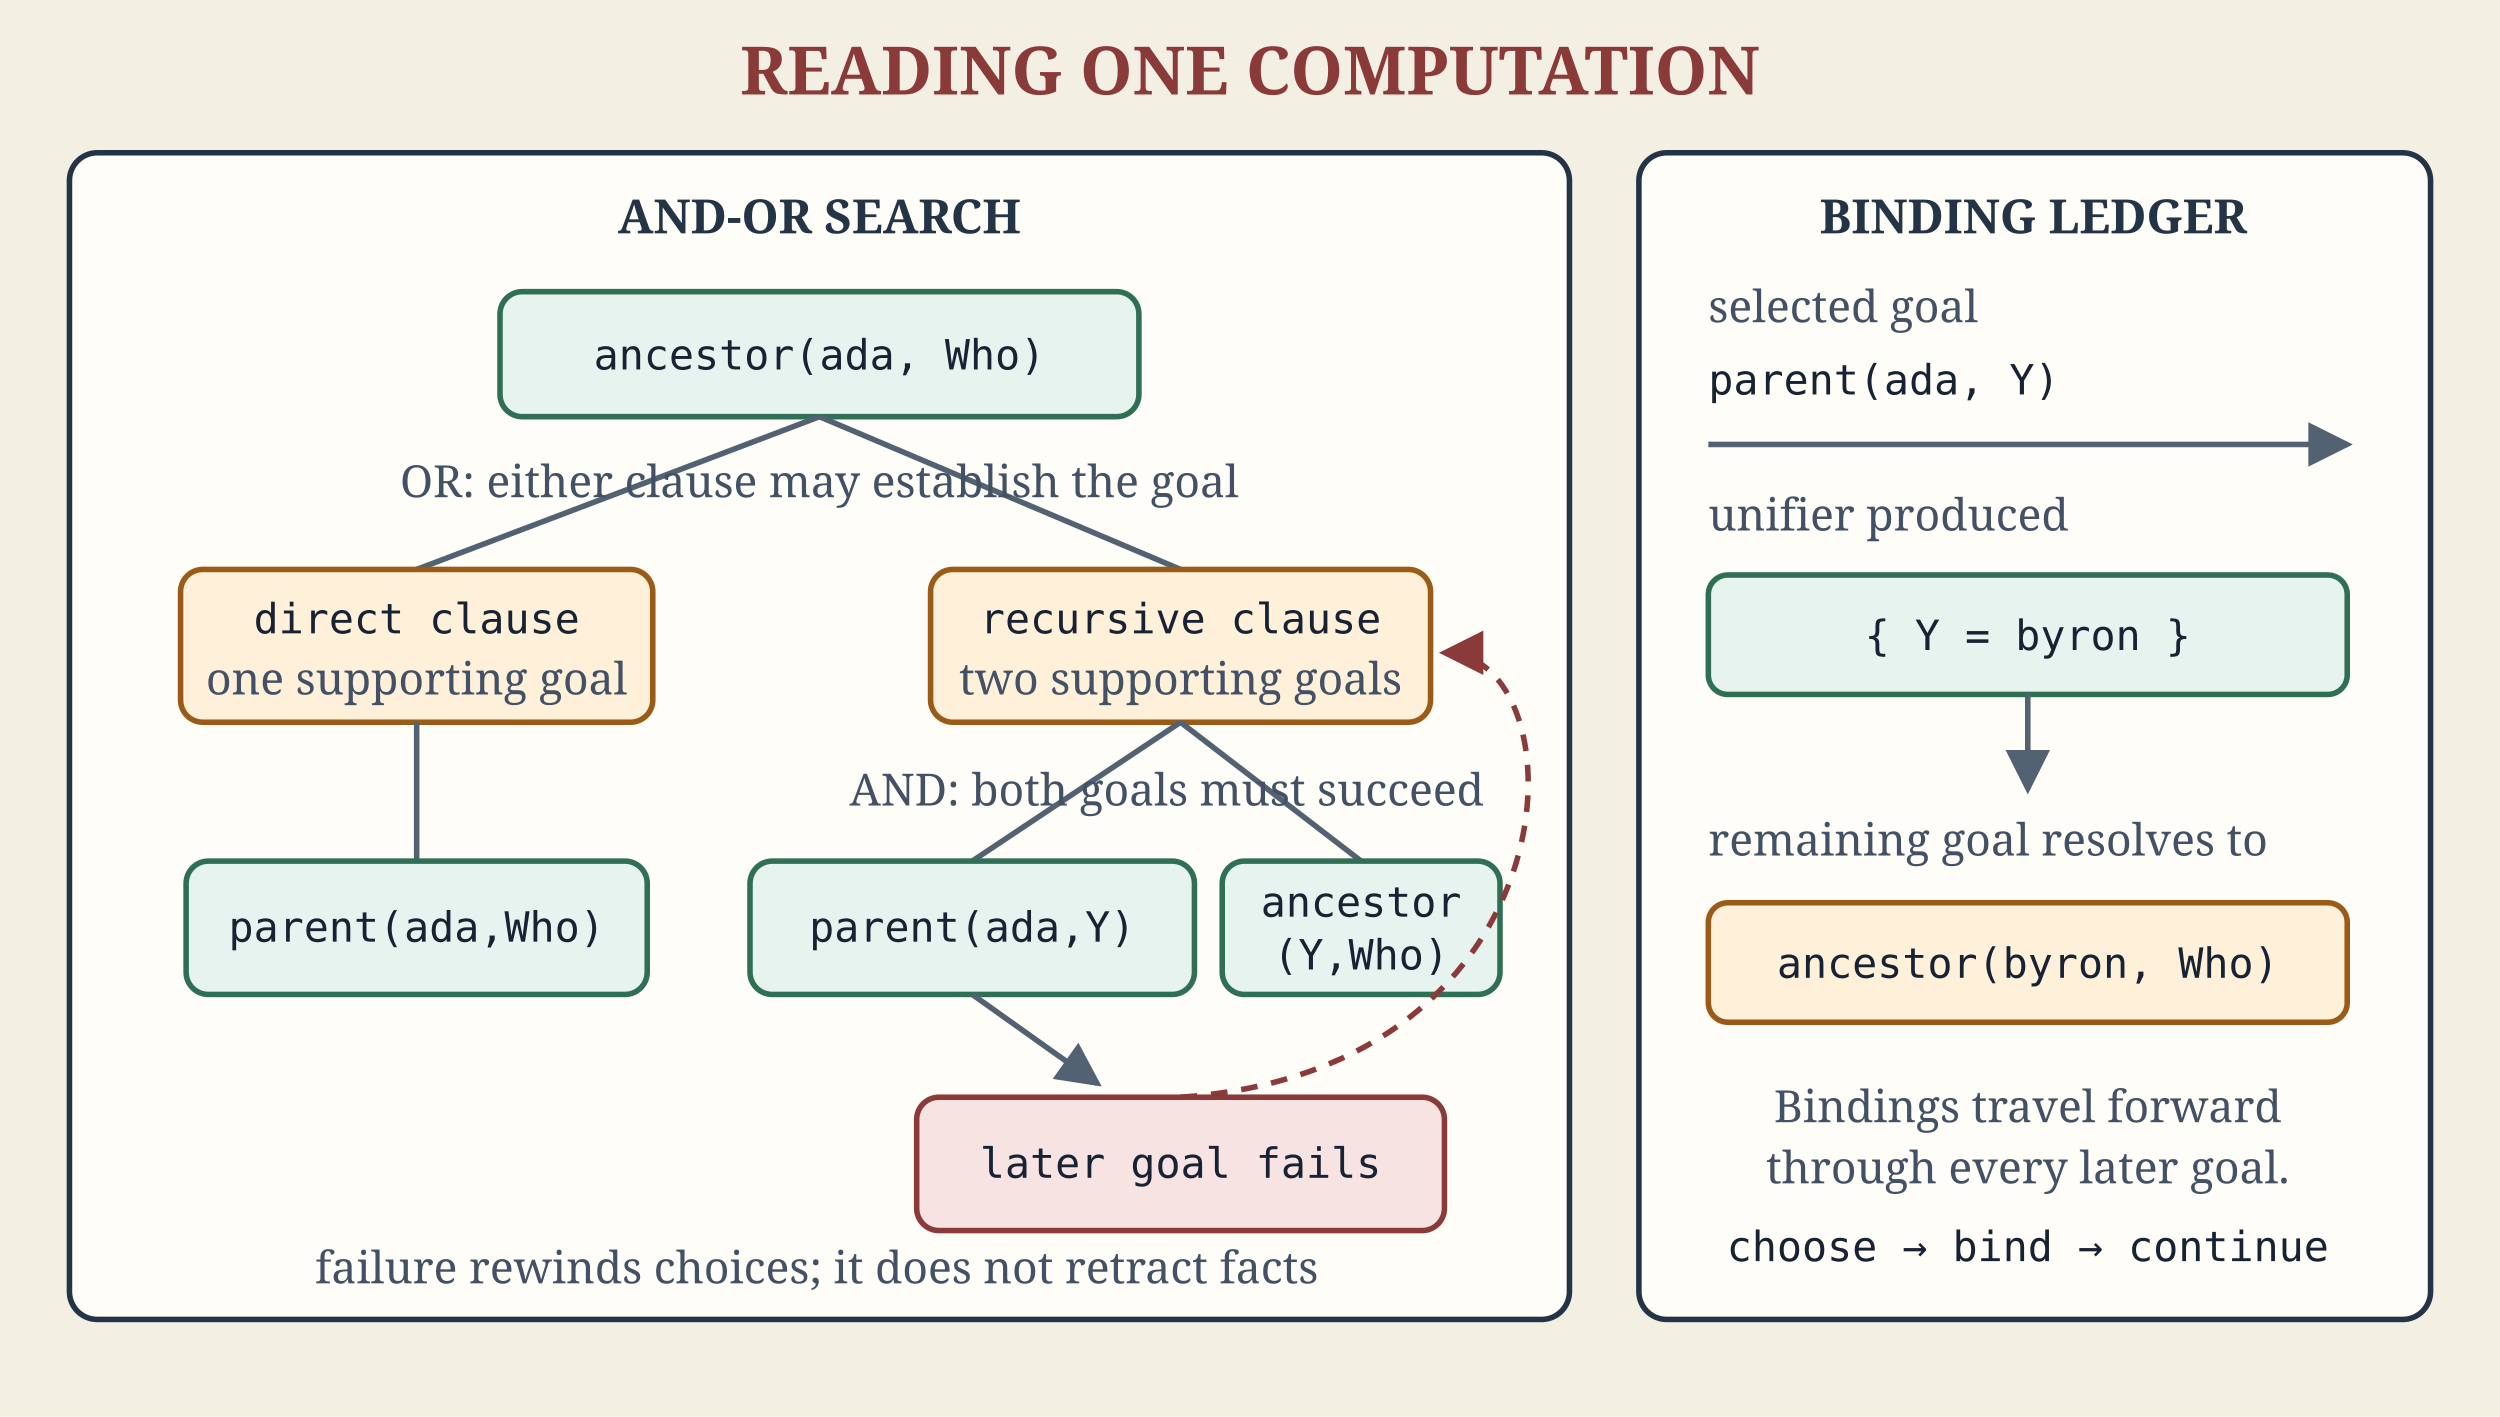
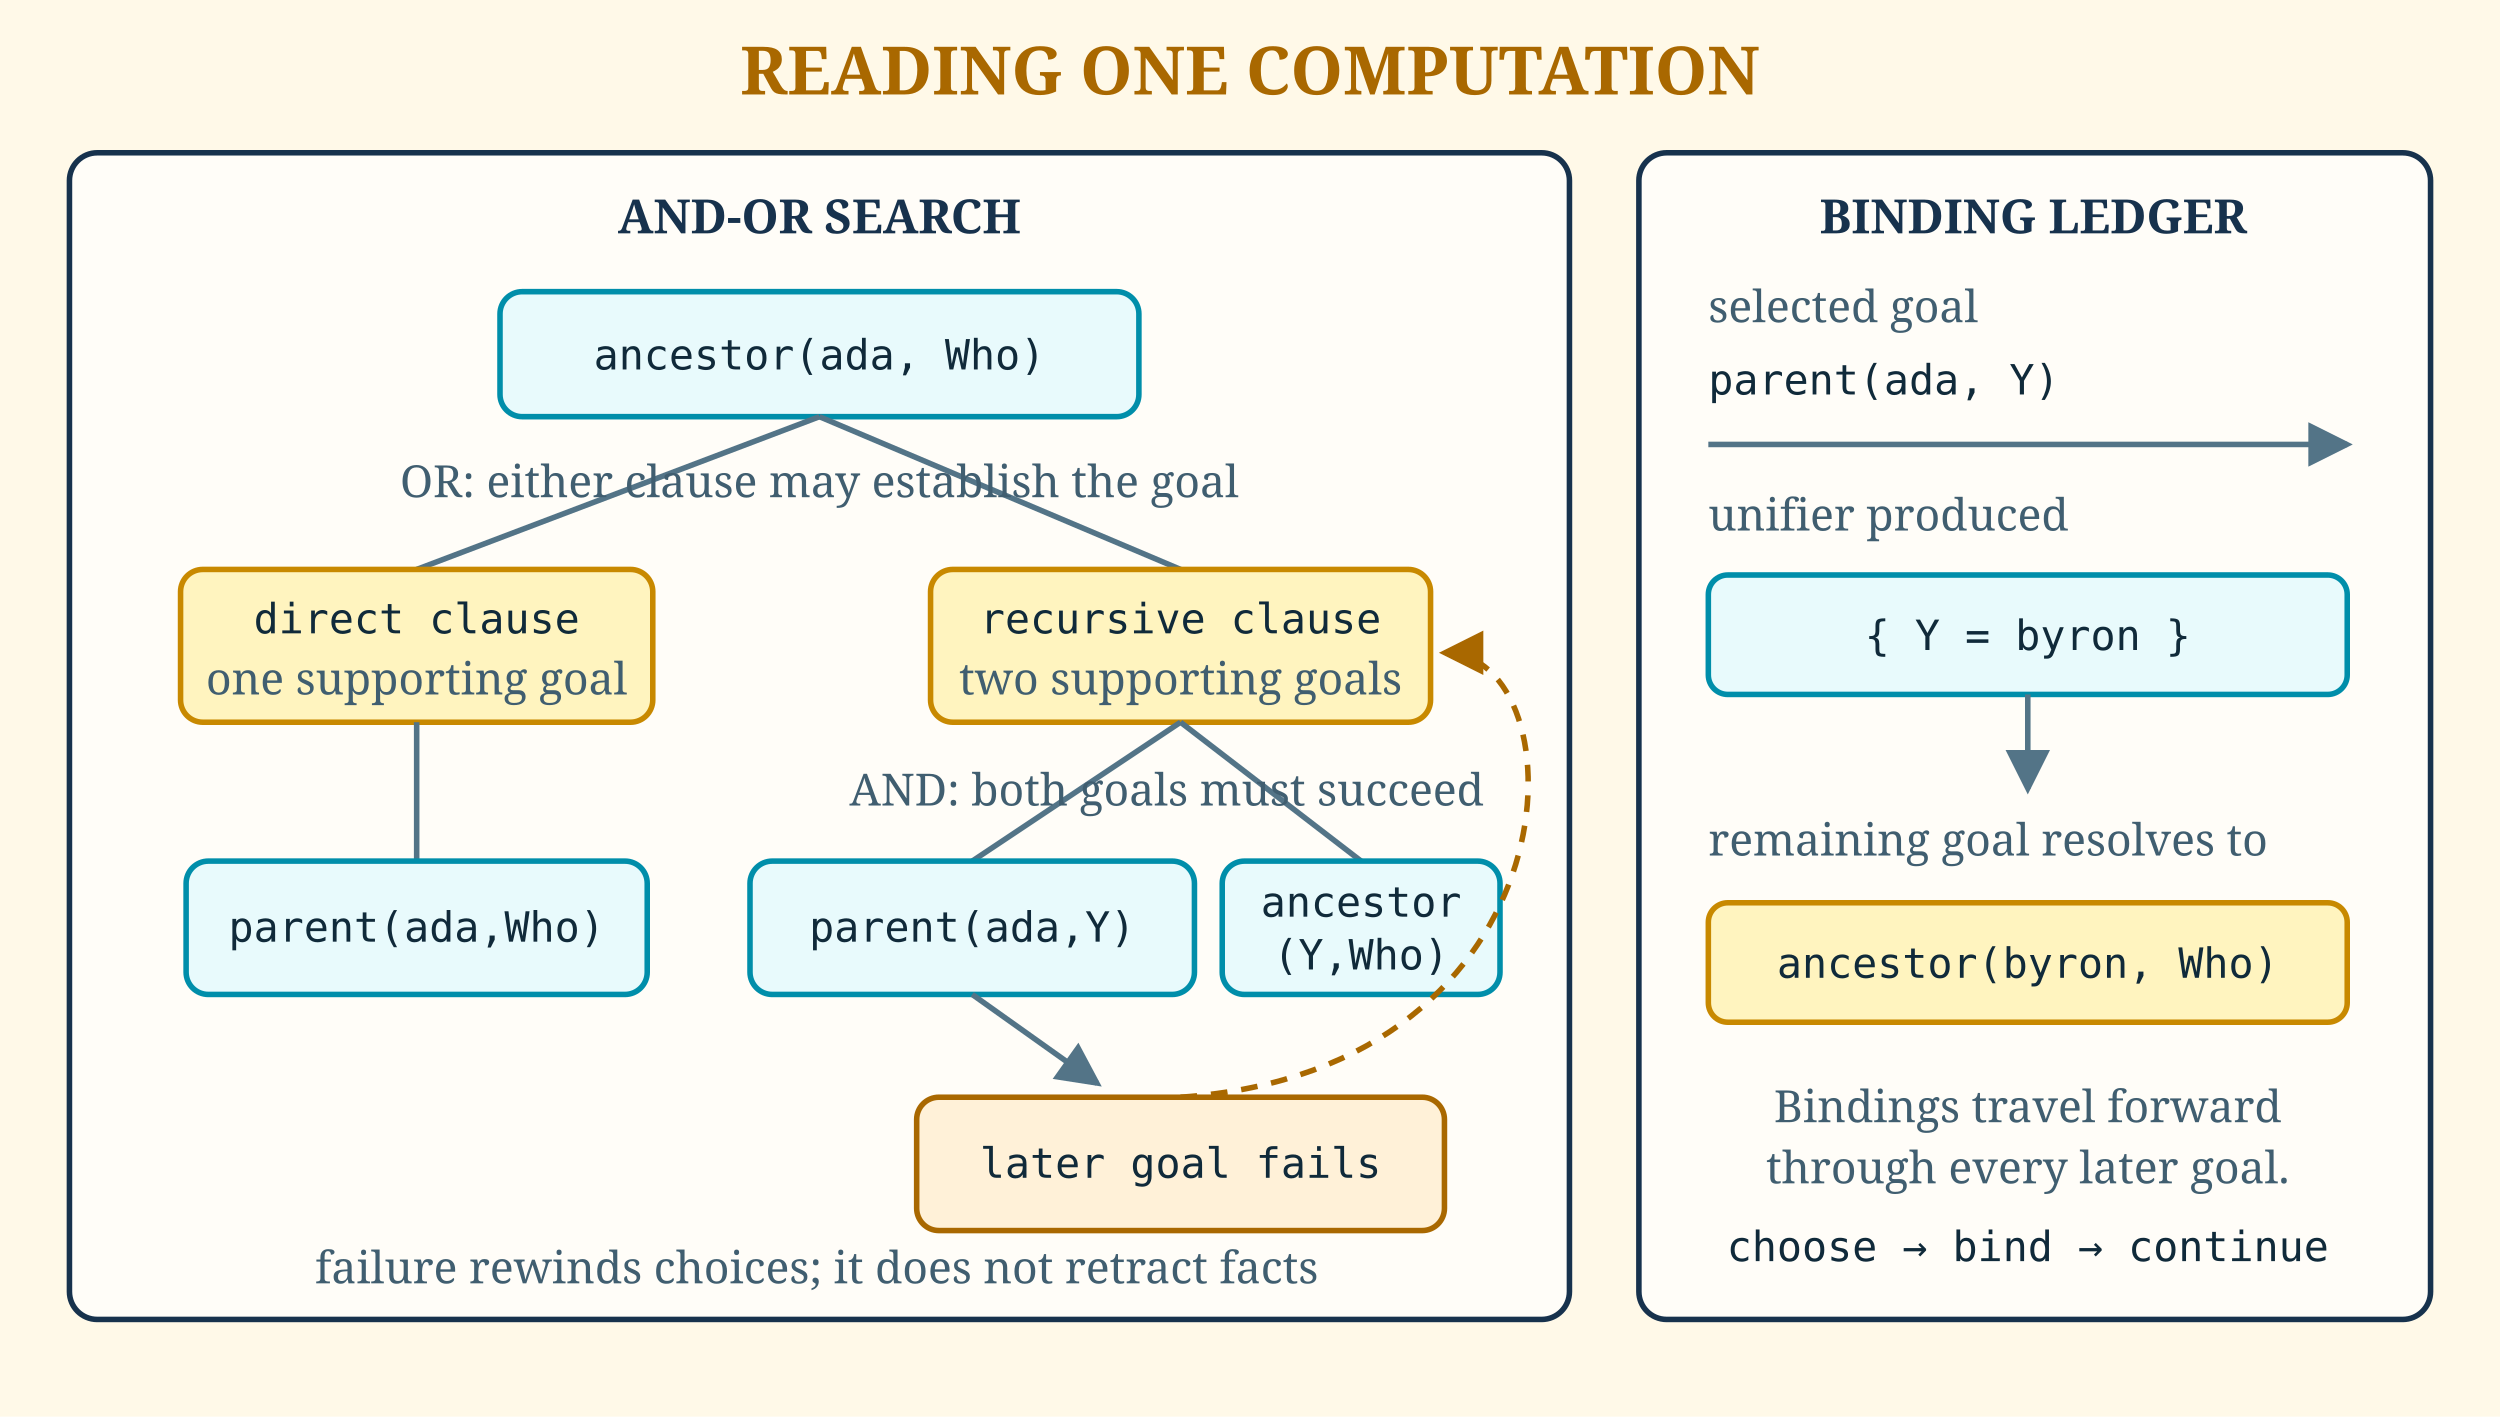
<svg xmlns="http://www.w3.org/2000/svg" width="900" height="510" viewBox="0 0 900 510" role="img" aria-labelledby="title desc">
  <defs>
    <style>
-       .paper{fill:#fffdf7;stroke:#243447;stroke-width:2}.goal{fill:#e7f3ee;stroke:#2f6f55;stroke-width:2}
-       .choice{fill:#fff0d9;stroke:#9a5b18;stroke-width:2}.fail{fill:#f8e3e3;stroke:#8b3a3a;stroke-width:2}
-       .title{fill:#8b3a3a;font:bold 24px Georgia,serif}.label{fill:#243447;font:bold 17px Georgia,serif}
-       .prose{fill:#435166;font:16px Georgia,serif}.code{fill:#172334;font:15px ui-monospace,SFMono-Regular,Consolas,monospace}
-       .line{fill:none;stroke:#526273;stroke-width:2}.dash{fill:none;stroke:#8b3a3a;stroke-width:2;stroke-dasharray:6 5}
+       .paper{fill:#FFFDF8;stroke:#17324D;stroke-width:2}.goal{fill:#E8FAFC;stroke:#008EAA;stroke-width:2}
+       .choice{fill:#FFF4BF;stroke:#C88900;stroke-width:2}.fail{fill:#FFF1D8;stroke:#A96800;stroke-width:2}
+       .title{fill:#A96800;font:bold 24px Georgia,serif}.label{fill:#17324D;font:bold 17px Georgia,serif}
+       .prose{fill:#405E70;font:16px Georgia,serif}.code{fill:#102A3A;font:15px ui-monospace,SFMono-Regular,Consolas,monospace}
+       .line{fill:none;stroke:#537487;stroke-width:2}.dash{fill:none;stroke:#A96800;stroke-width:2;stroke-dasharray:6 5}
    </style>
    <marker id="arrow" markerWidth="8" markerHeight="8" refX="7" refY="4" orient="auto">
-       <path d="M0 0L8 4L0 8Z" fill="#526273" />
+       <path d="M0 0L8 4L0 8Z" fill="#537487" />
    </marker>
    <marker id="redarrow" markerWidth="8" markerHeight="8" refX="7" refY="4" orient="auto">
-       <path d="M0 0L8 4L0 8Z" fill="#8b3a3a" />
+       <path d="M0 0L8 4L0 8Z" fill="#A96800" />
    </marker>
  </defs>
-   <rect width="900" height="510" fill="#f4efe3" />
+   <rect width="900" height="510" fill="#FFF9E8" />
  <text class="title" x="450" y="34" text-anchor="middle">READING ONE COMPUTATION</text>
  <rect class="paper" x="25" y="55" width="540" height="420" rx="10" />
  <text class="label" x="295" y="84" text-anchor="middle">AND-OR SEARCH</text>
  <rect class="goal" x="180" y="105" width="230" height="45" rx="8" />
  <text class="code" x="295" y="133" text-anchor="middle">ancestor(ada, Who)</text>
  <path class="line" d="M295 150L150 205M295 150L425 205" />
  <text class="prose" x="295" y="179" text-anchor="middle">OR: either clause may establish the goal</text>
  <rect class="choice" x="65" y="205" width="170" height="55" rx="8" />
  <text class="code" x="150" y="228" text-anchor="middle">direct clause</text>
  <text class="prose" x="150" y="250" text-anchor="middle">one supporting goal</text>
  <rect class="choice" x="335" y="205" width="180" height="55" rx="8" />
  <text class="code" x="425" y="228" text-anchor="middle">recursive clause</text>
  <text class="prose" x="425" y="250" text-anchor="middle">two supporting goals</text>
  <path class="line" d="M150 260V310M425 260L350 310M425 260L490 310" />
  <text class="prose" x="420" y="290" text-anchor="middle">AND: both goals must succeed</text>
  <rect class="goal" x="67" y="310" width="166" height="48" rx="8" />
  <text class="code" x="150" y="339" text-anchor="middle">parent(ada,Who)</text>
  <rect class="goal" x="270" y="310" width="160" height="48" rx="8" />
  <text class="code" x="350" y="339" text-anchor="middle">parent(ada,Y)</text>
  <rect class="goal" x="440" y="310" width="100" height="48" rx="8" />
  <text class="code" x="490" y="330" text-anchor="middle">ancestor</text>
  <text class="code" x="490" y="349" text-anchor="middle">(Y,Who)</text>
  <rect class="fail" x="330" y="395" width="190" height="48" rx="8" />
  <text class="code" x="425" y="424" text-anchor="middle">later goal fails</text>
  <path class="line" marker-end="url(#arrow)" d="M350 358L395 390" />
  <path class="dash" marker-end="url(#redarrow)" d="M425 395C570 385 570 235 520 235" />
  <text class="prose" x="294" y="462" text-anchor="middle">failure rewinds choices; it does not retract facts</text>
  <rect class="paper" x="590" y="55" width="285" height="420" rx="10" />
  <text class="label" x="732" y="84" text-anchor="middle">BINDING LEDGER</text>
  <text class="prose" x="615" y="116">selected goal</text>
  <text class="code" x="615" y="142">parent(ada, Y)</text>
  <path class="line" marker-end="url(#arrow)" d="M615 160H845" />
  <text class="prose" x="615" y="191">unifier produced</text>
  <rect class="goal" x="615" y="207" width="230" height="43" rx="7" />
  <text class="code" x="730" y="234" text-anchor="middle">{ Y = byron }</text>
  <path class="line" marker-end="url(#arrow)" d="M730 250V284" />
  <text class="prose" x="615" y="308">remaining goal resolves to</text>
  <rect class="choice" x="615" y="325" width="230" height="43" rx="7" />
  <text class="code" x="730" y="352" text-anchor="middle">ancestor(byron, Who)</text>
  <text class="prose" x="730" y="404" text-anchor="middle">Bindings travel forward</text>
  <text class="prose" x="730" y="426" text-anchor="middle">through every later goal.</text>
  <text class="code" x="730" y="454" text-anchor="middle">choose → bind → continue</text>
</svg>
